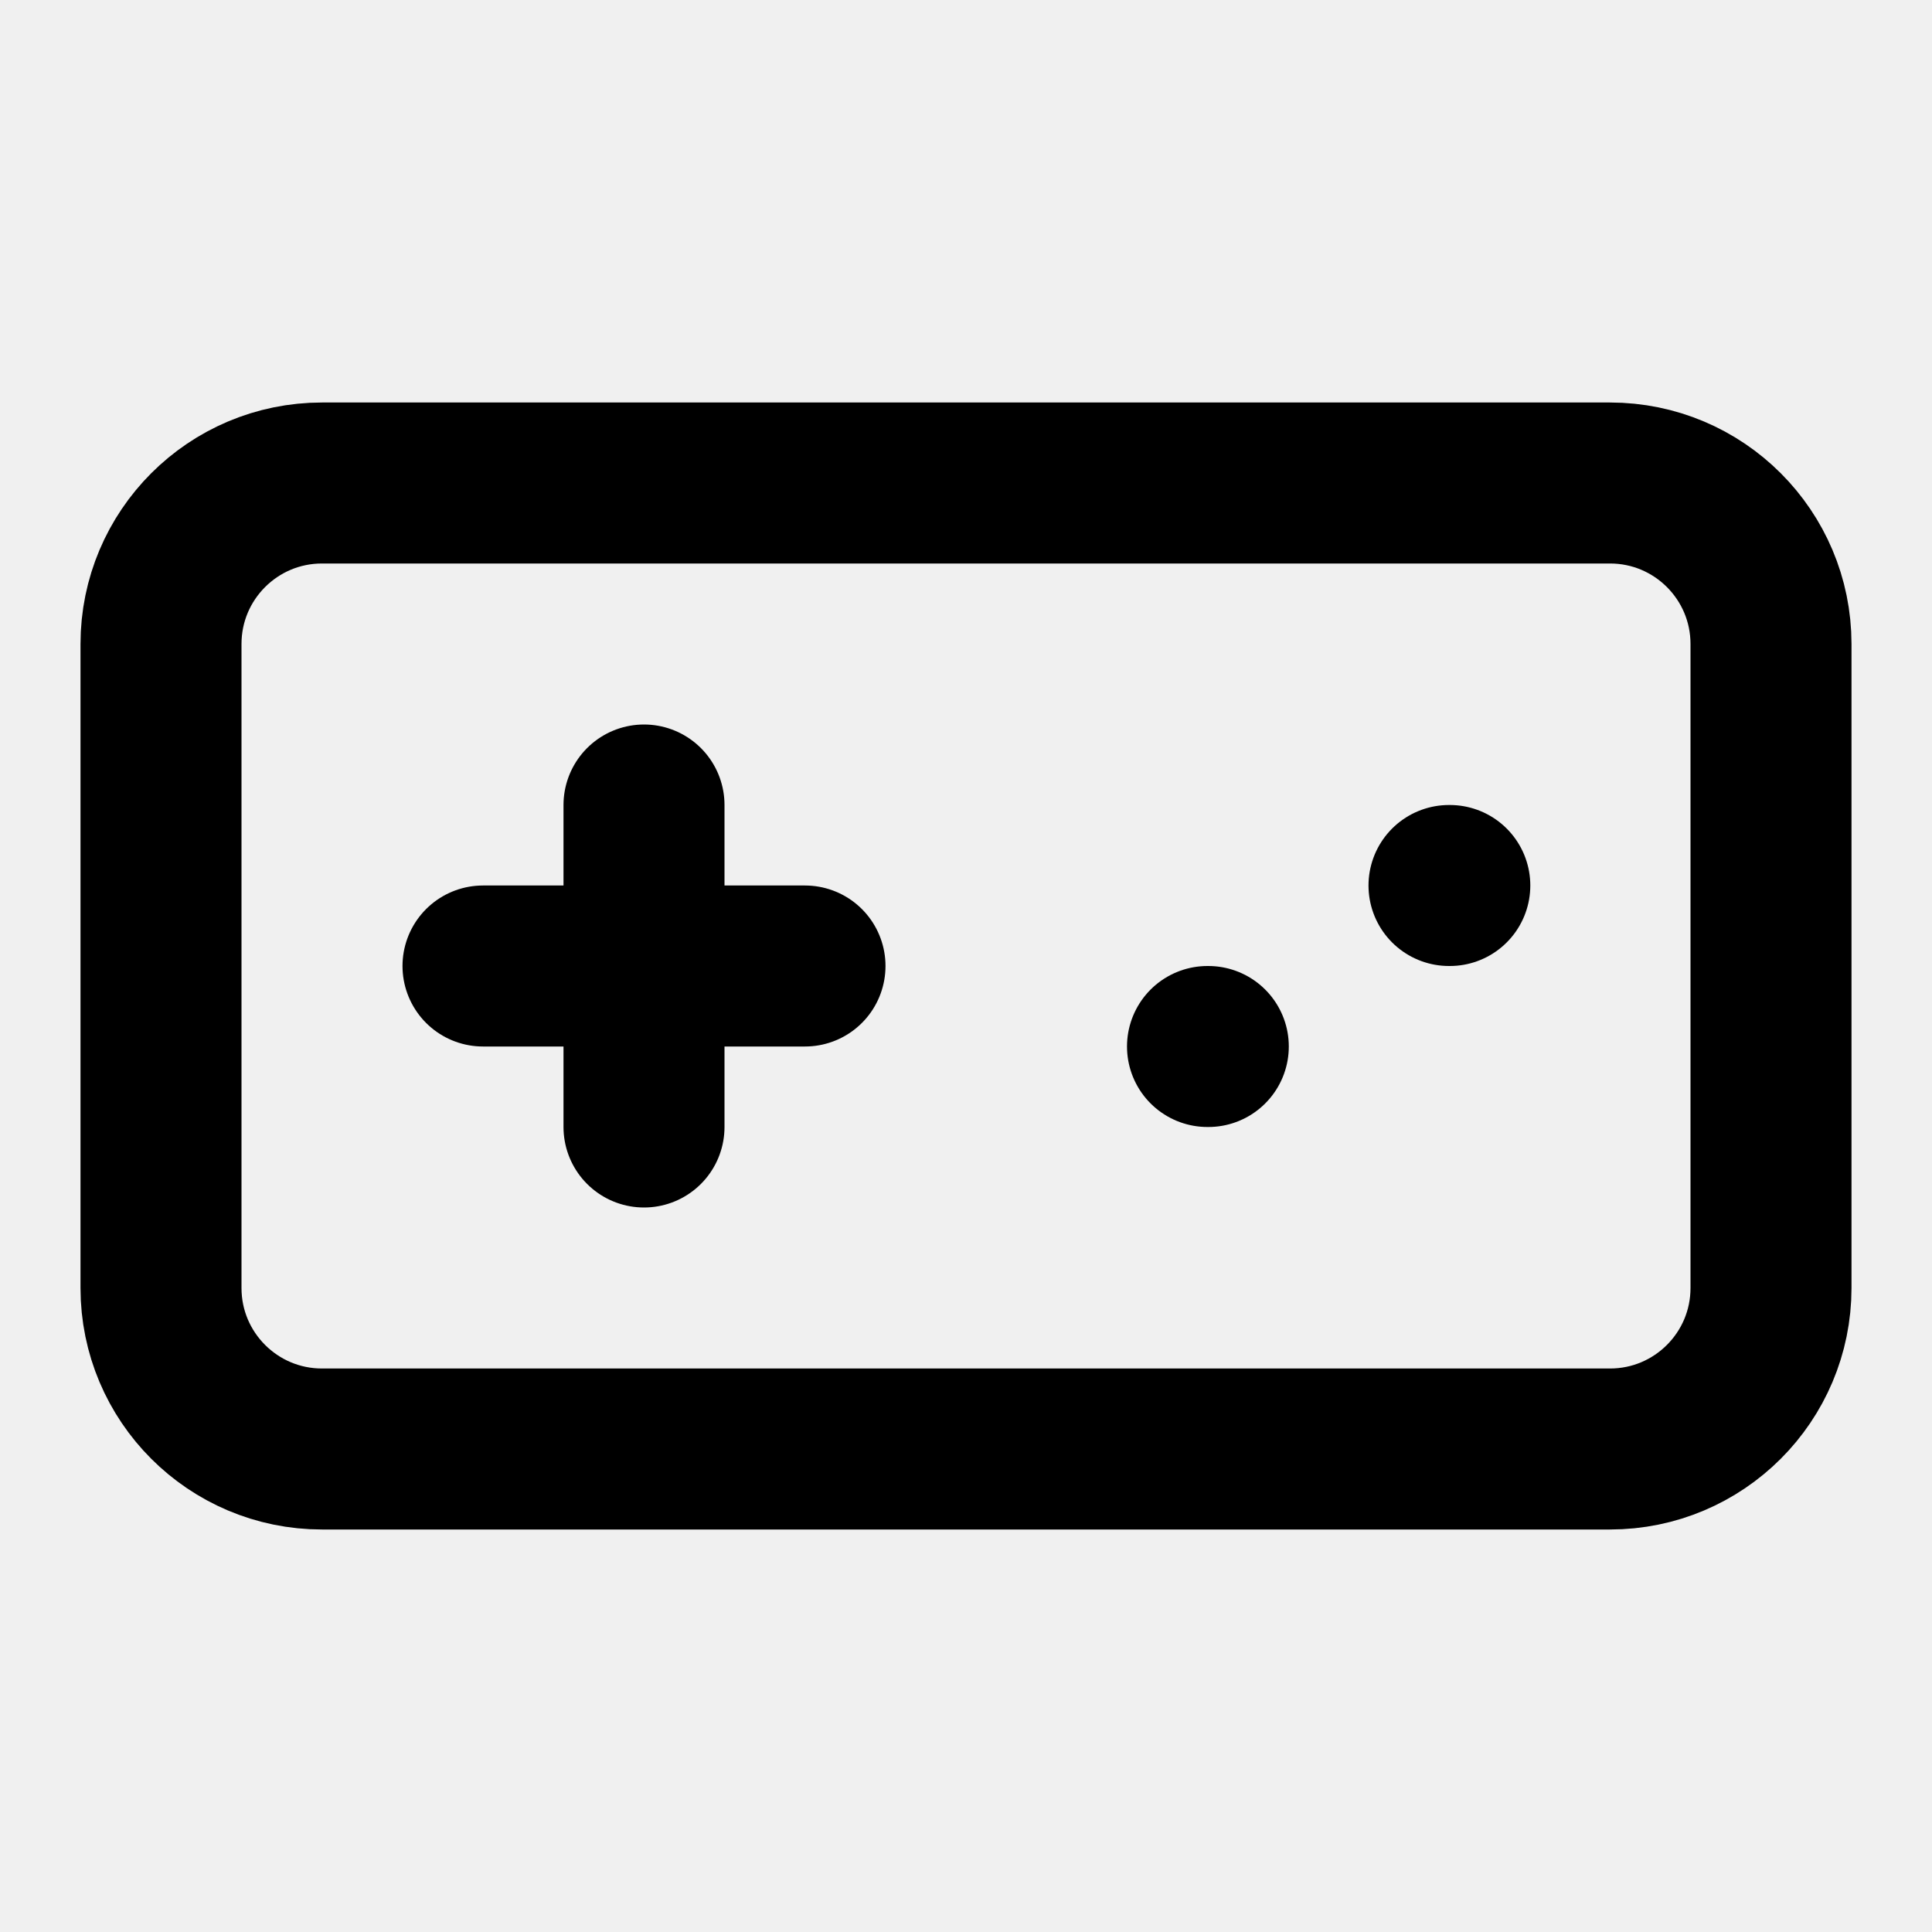
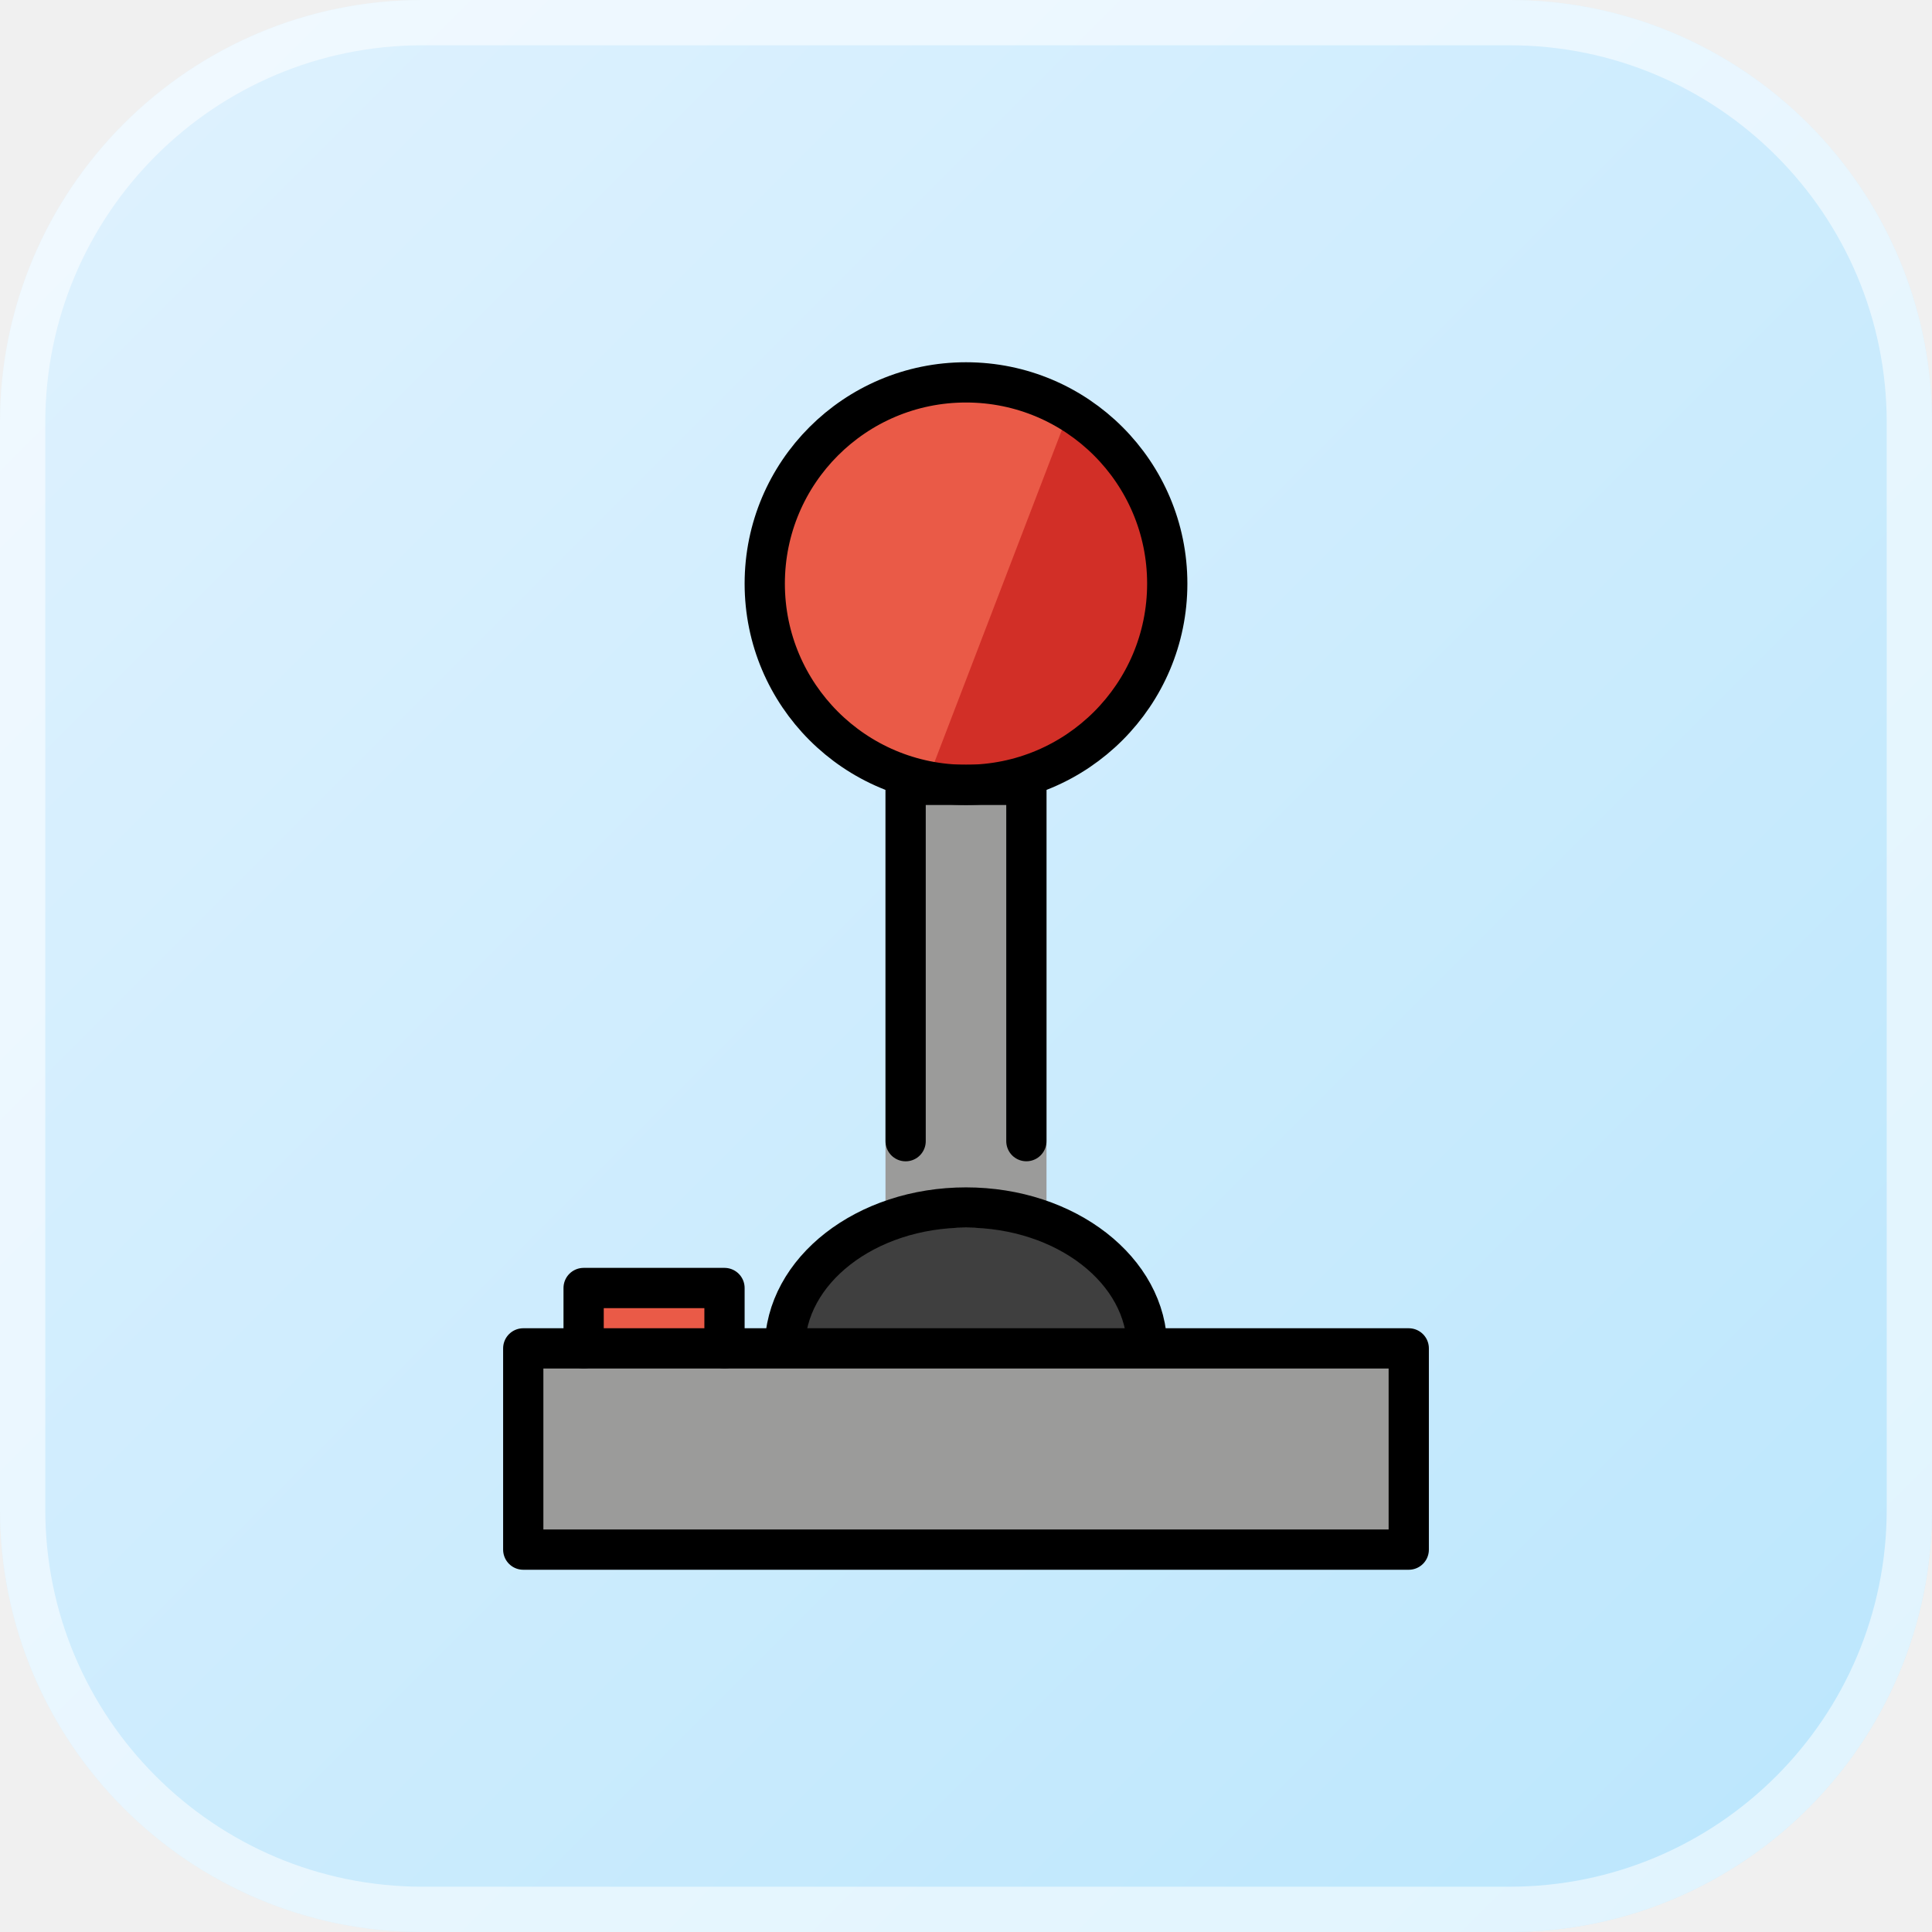
- <svg xmlns="http://www.w3.org/2000/svg" class="lucide lucide-gamepad" width="24" height="24" viewBox="0 0 24 24" fill="none" stroke="currentColor" stroke-width="2" stroke-linecap="round" stroke-linejoin="round">
-   <line x1="6" x2="10" y1="12" y2="12" />
-   <line x1="8" x2="8" y1="10" y2="14" />
-   <line x1="15" x2="15.01" y1="13" y2="13" />
-   <line x1="18" x2="18.01" y1="11" y2="11" />
-   <rect width="20" height="12" x="2" y="6" rx="2" />
+ <svg xmlns="http://www.w3.org/2000/svg" viewBox="0 0 64 64" width="64" height="64">
+   <defs>
+     <linearGradient id="bg" x1="0" y1="0" x2="1" y2="1">
+       <stop offset="0" stop-color="#e0f2fe" />
+       <stop offset="1" stop-color="#bae6fd" />
+     </linearGradient>
+   </defs>
+   <rect width="64" height="64" rx="14" fill="url(#bg)" />
+   <rect x="0.75" y="0.75" width="62.5" height="62.5" rx="13.25" fill="none" stroke="#ffffff" stroke-opacity="0.55" stroke-width="1.5" />
+   <g transform="translate(8 8) scale(0.6666667)">
+     <g id="color">
+       <polyline fill="#ea5a47" points="17 55 17 52 24 52 24 55" />
+       <circle cx="36" cy="17" r="10" fill="#ea5a47" />
+       <path fill="#3f3f3f" d="m27,55c0-3.866,4.029-7,9-7s9,3.134,9,7" />
+       <rect x="33" y="27" width="6" height="21" fill="#9b9b9a" stroke="#9b9b9a" stroke-linecap="round" stroke-linejoin="round" stroke-width="2" />
+       <rect x="14" y="55" width="44" height="10" fill="#9b9b9a" />
+       <path fill="#d22f27" d="m41,8.75l-6.78,17.677,2.688-.199c1.995-.147,3.87-1.006,5.284-2.421l.854-.854c1.26-1.26,2.024-2.931,2.154-4.709l.075-1.028c.134-1.84-.432-3.663-1.585-5.104l-2.69-3.362Z" />
+     </g>
+     <g id="line">
+       <rect x="14" y="55" width="44" height="10" fill="none" stroke="#000" stroke-linecap="round" stroke-linejoin="round" stroke-width="2" />
+       <path fill="none" stroke="#000" stroke-miterlimit="10" stroke-width="2" d="m27,55c0-3.866,4.029-7,9-7s9,3.134,9,7" />
+       <polyline fill="none" stroke="#000" stroke-linecap="round" stroke-linejoin="round" stroke-width="2" points="17 55 17 52 24 52 24 55" />
+       <polyline fill="none" stroke="#000" stroke-linecap="round" stroke-linejoin="round" stroke-width="2" points="39 44.703 39 44 39 27 33 27 33 44.705" />
+       <circle cx="36" cy="17" r="10" fill="none" stroke="#000" stroke-miterlimit="10" stroke-width="2" />
+     </g>
+   </g>
</svg>
